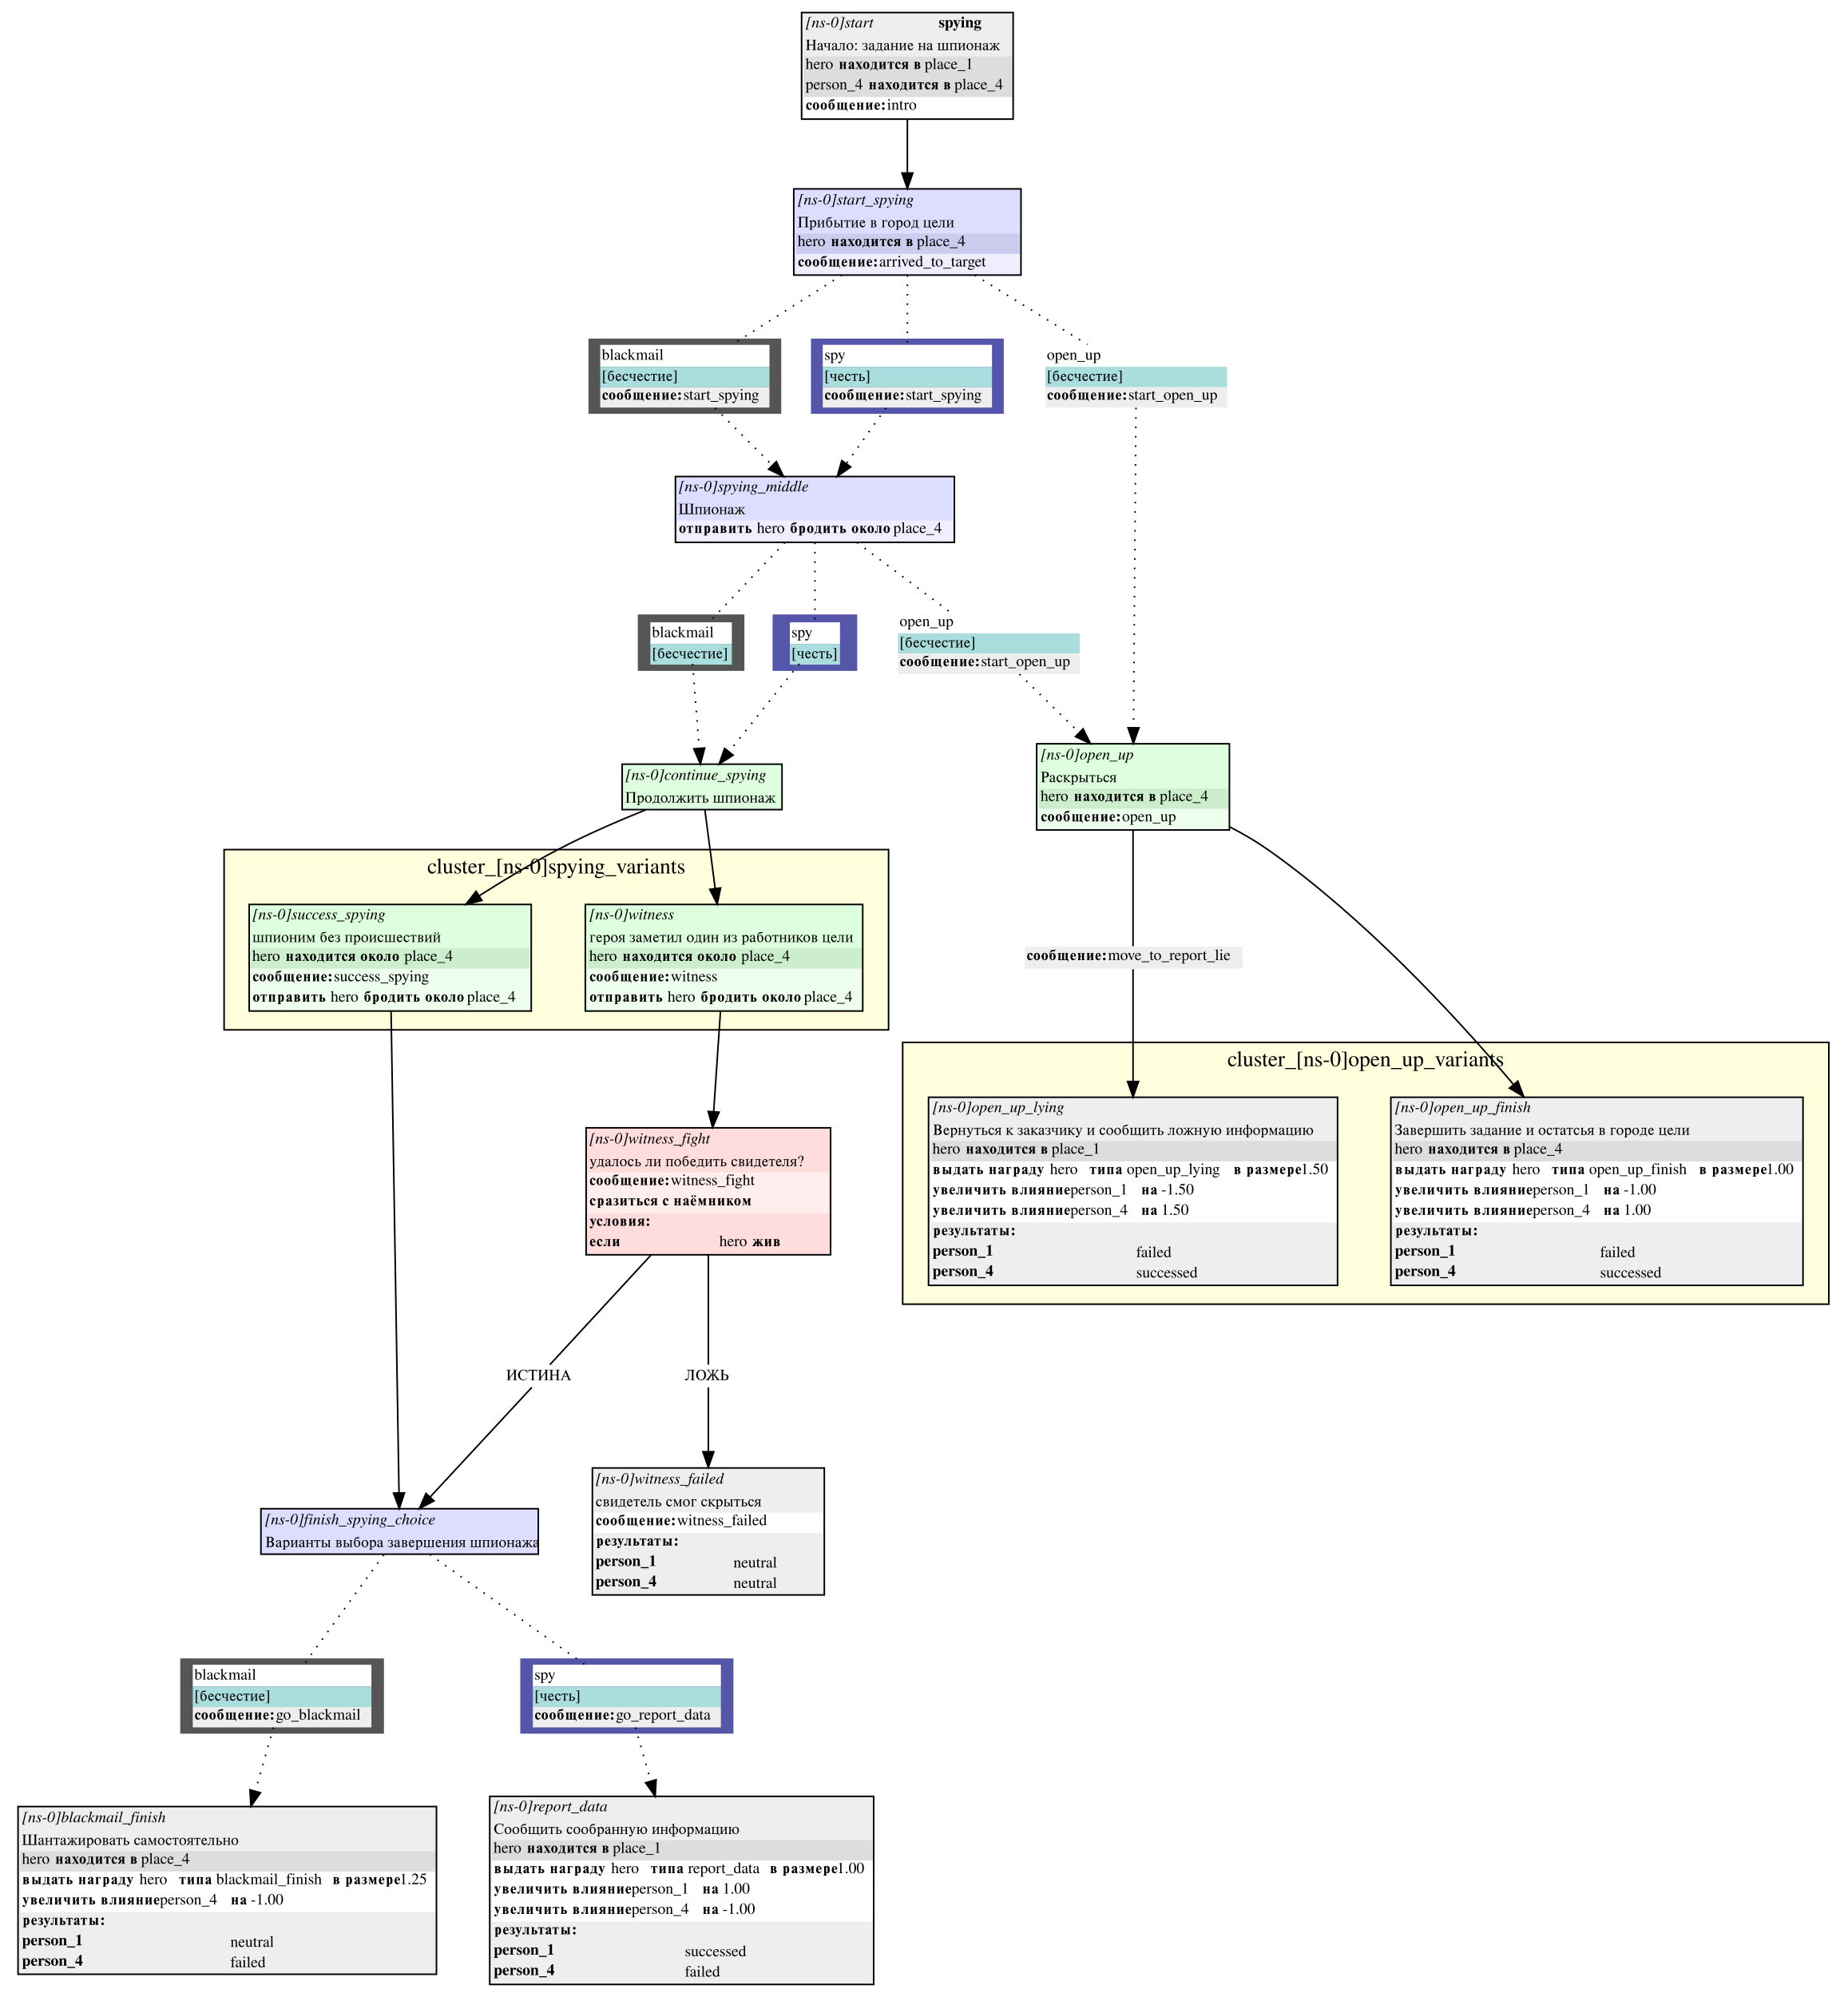
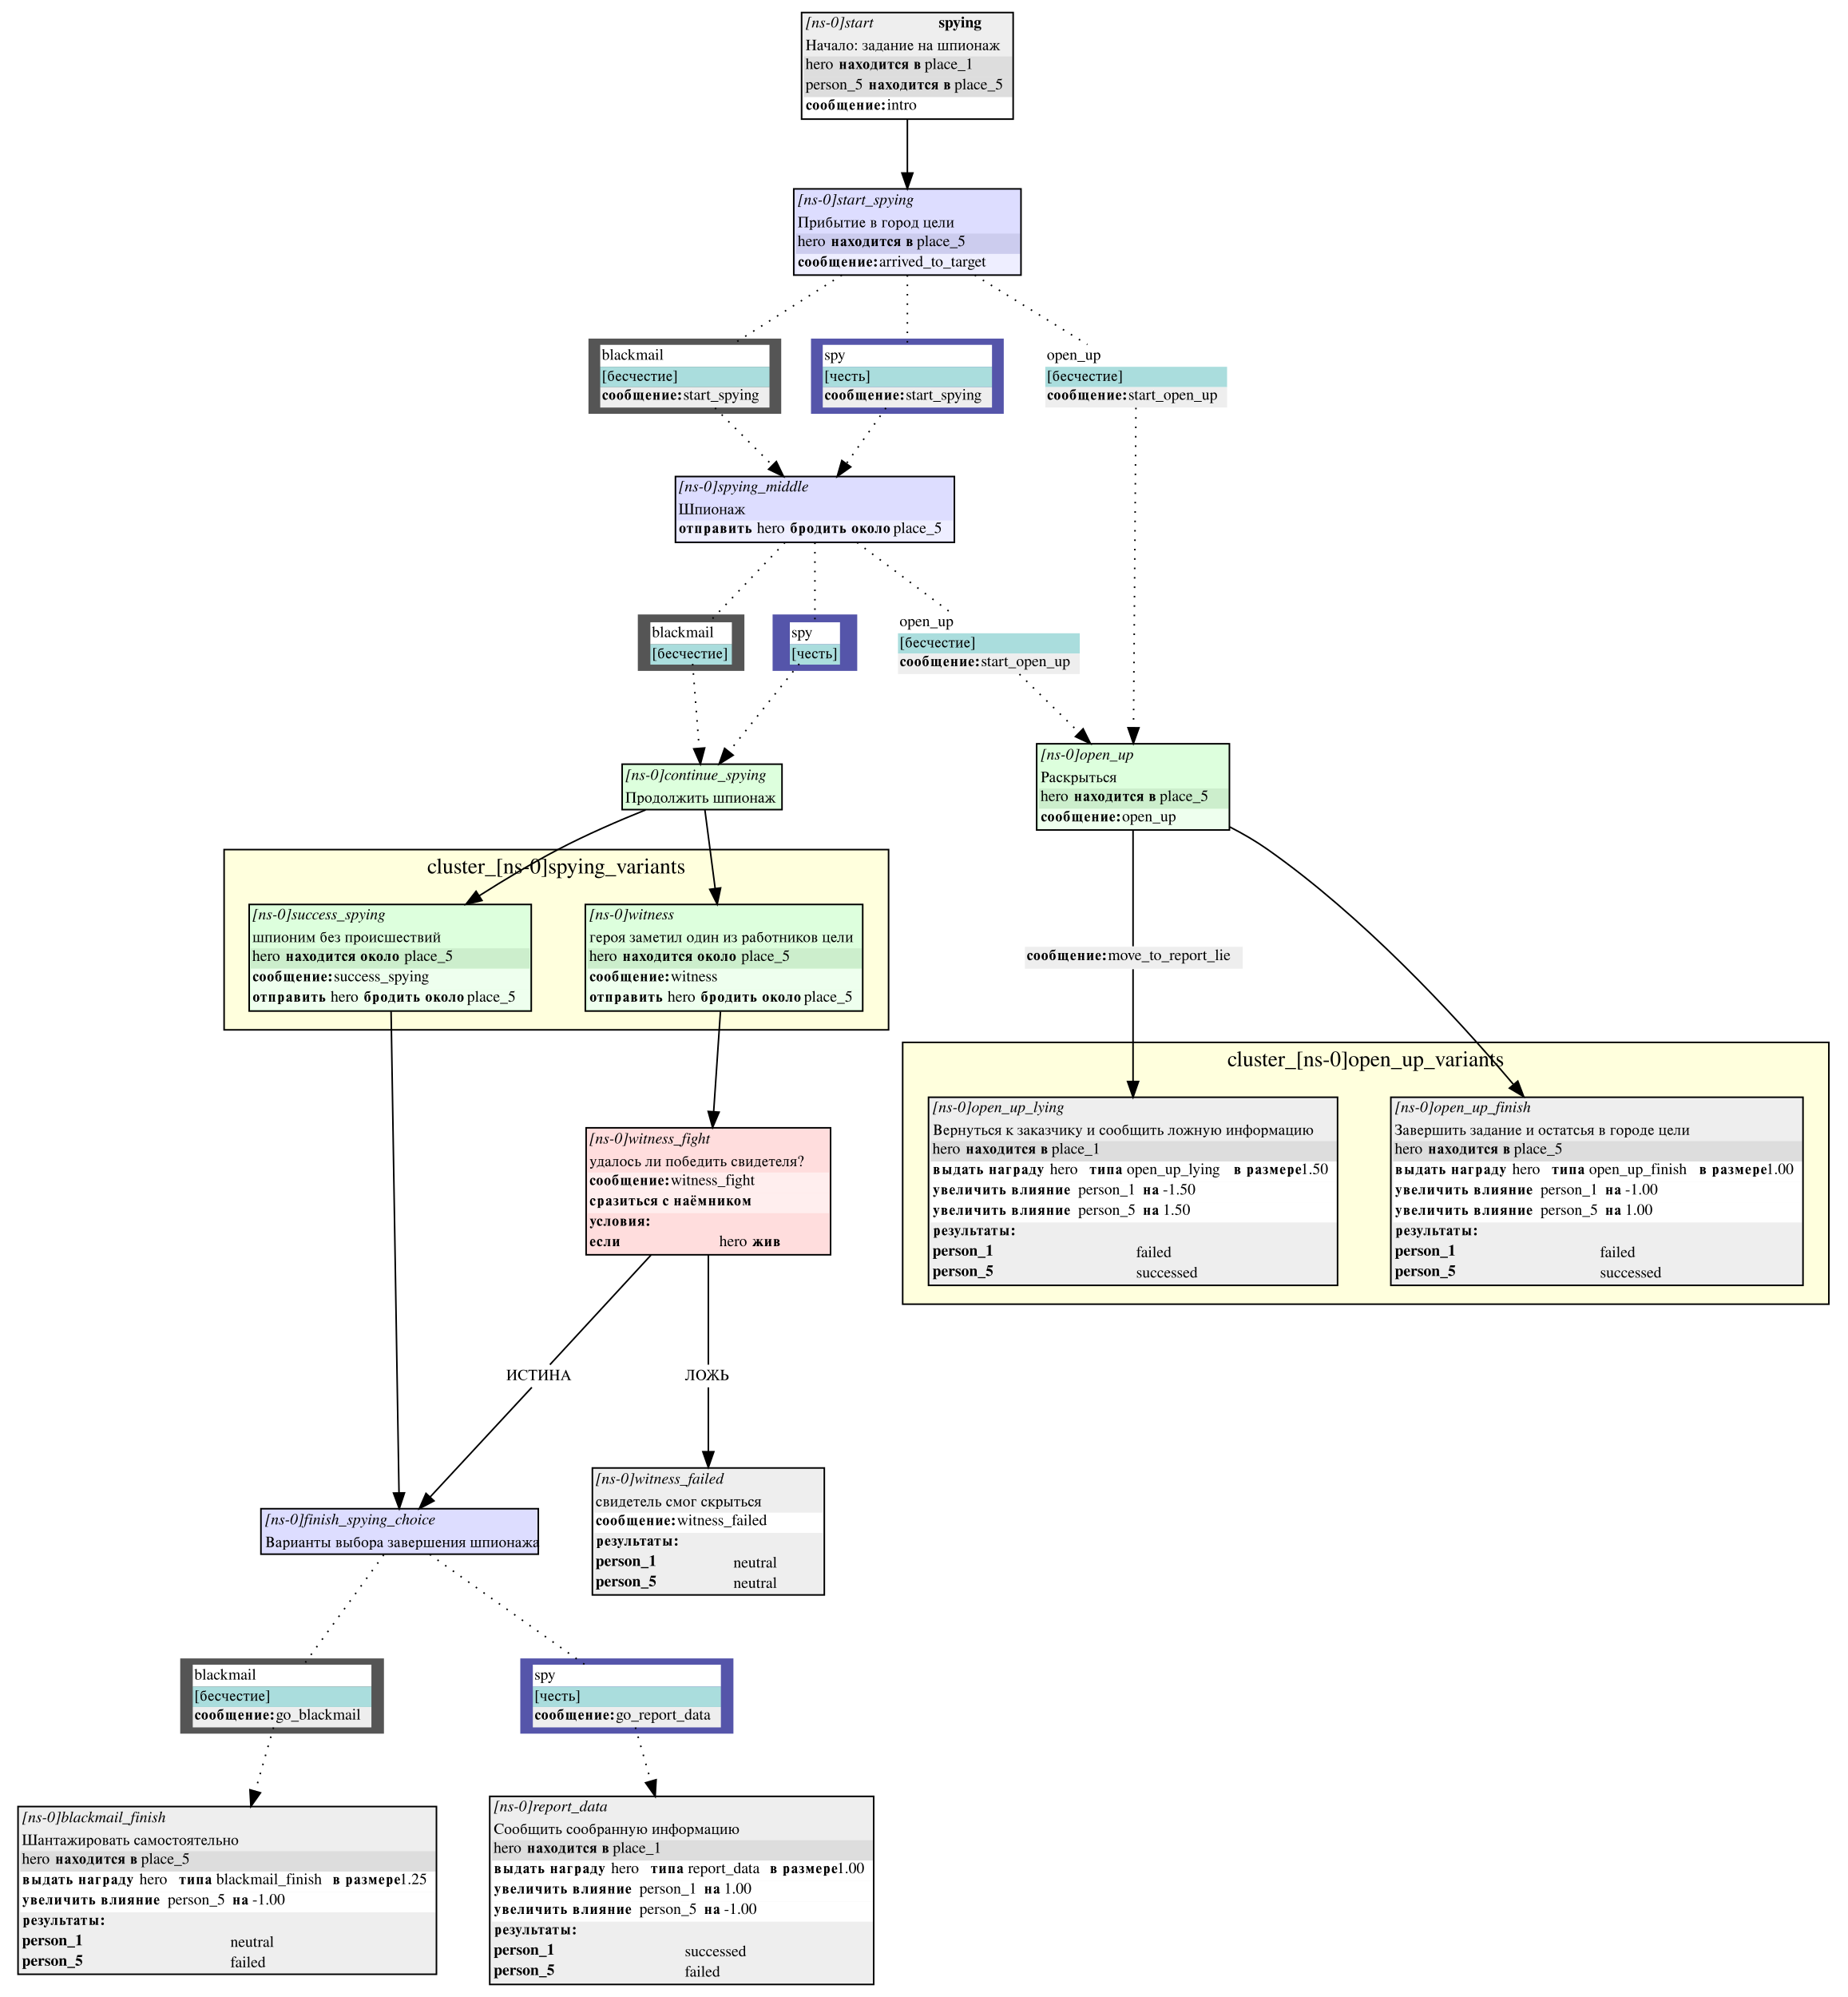
<svg xmlns="http://www.w3.org/2000/svg" width="1179pt" height="1274pt" viewBox="0.00 0.00 1179.00 1274.00">
  <g id="graph0" class="graph" transform="scale(1 1) rotate(0) translate(4 1270)">
    <polygon fill="white" stroke="white" points="-4,4 -4,-1270 1175,-1270 1175,4 -4,4" />
    <g id="clust1" class="cluster">
      <polygon fill="#ffffdd" stroke="black" points="572,-438 572,-605 1163,-605 1163,-438 572,-438" />
      <text text-anchor="middle" x="867.5" y="-589.8" font-family="Times,serif" font-size="14.00">cluster_[ns-0]open_up_variants</text>
    </g>
    <g id="clust2" class="cluster">
      <polygon fill="#ffffdd" stroke="black" points="139,-613 139,-728 563,-728 563,-613 139,-613" />
      <text text-anchor="middle" x="351" y="-712.8" font-family="Times,serif" font-size="14.00">cluster_[ns-0]spying_variants</text>
    </g>
    <g id="node1" class="node">
      <polygon fill="#eeeeee" stroke="none" points="374,-252.5 374,-333.5 522,-333.5 522,-252.5 374,-252.5" />
      <text text-anchor="start" x="376" y="-323.5" font-family="Times,serif" font-style="italic" font-size="10.00">[ns-0]witness_failed</text>
      <text text-anchor="start" x="376" y="-309" font-family="Times,serif" font-size="10.00">свидетель смог скрыться</text>
      <polygon fill="#ffffff" stroke="none" points="375,-292 375,-305 521,-305 521,-292 375,-292" />
      <text text-anchor="start" x="376" y="-297" font-family="Times,serif" font-weight="bold" font-size="10.00">сообщение:</text>
      <text text-anchor="start" x="428" y="-297" font-family="Times,serif" font-size="10.00"> witness_failed</text>
      <polygon fill="#eeeeee" stroke="none" points="375,-279 375,-292 521,-292 521,-279 375,-279" />
      <text text-anchor="start" x="376" y="-284" font-family="Times,serif" font-weight="bold" font-size="10.00">результаты:</text>
      <text text-anchor="start" x="376" y="-271" font-family="Times,serif" font-weight="bold" font-size="10.00">person_1</text>
      <text text-anchor="start" x="464" y="-270" font-family="Times,serif" font-size="10.00">neutral</text>
-       <text text-anchor="start" x="376" y="-258" font-family="Times,serif" font-weight="bold" font-size="10.00">person_4</text>
+       <text text-anchor="start" x="376" y="-258" font-family="Times,serif" font-weight="bold" font-size="10.00">person_5</text>
      <text text-anchor="start" x="464" y="-257" font-family="Times,serif" font-size="10.00">neutral</text>
      <polygon fill="none" stroke="black" points="374,-252.5 374,-333.5 522,-333.5 522,-252.5 374,-252.5" />
    </g>
    <g id="node2" class="node">
      <polygon fill="#eeeeee" stroke="none" points="507.5,-1194 507.5,-1262 642.5,-1262 642.5,-1194 507.5,-1194" />
      <text text-anchor="start" x="510" y="-1252.5" font-family="Times,serif" font-style="italic" font-size="10.00">[ns-0]start</text>
      <text text-anchor="start" x="595" y="-1252.5" font-family="Times,serif" font-weight="bold" font-size="10.00">spying</text>
      <text text-anchor="start" x="510" y="-1238" font-family="Times,serif" font-size="10.00">Начало: задание на шпионаж</text>
      <polygon fill="#dddddd" stroke="none" points="509,-1221 509,-1234 642,-1234 642,-1221 509,-1221" />
      <text text-anchor="start" x="510" y="-1226" font-family="Times,serif" font-size="10.00">hero </text>
      <text text-anchor="start" x="531" y="-1226" font-family="Times,serif" font-weight="bold" font-size="10.00">находится в</text>
      <text text-anchor="start" x="586" y="-1226" font-family="Times,serif" font-size="10.00"> place_1</text>
      <polygon fill="#dddddd" stroke="none" points="509,-1208 509,-1221 642,-1221 642,-1208 509,-1208" />
-       <text text-anchor="start" x="510" y="-1213" font-family="Times,serif" font-size="10.00">person_4 </text>
+       <text text-anchor="start" x="510" y="-1213" font-family="Times,serif" font-size="10.00">person_5 </text>
      <text text-anchor="start" x="550" y="-1213" font-family="Times,serif" font-weight="bold" font-size="10.00">находится в</text>
-       <text text-anchor="start" x="605" y="-1213" font-family="Times,serif" font-size="10.00"> place_4</text>
+       <text text-anchor="start" x="605" y="-1213" font-family="Times,serif" font-size="10.00"> place_5</text>
      <polygon fill="#ffffff" stroke="none" points="509,-1195 509,-1208 642,-1208 642,-1195 509,-1195" />
      <text text-anchor="start" x="510" y="-1200" font-family="Times,serif" font-weight="bold" font-size="10.00">сообщение:</text>
      <text text-anchor="start" x="562" y="-1200" font-family="Times,serif" font-size="10.00"> intro</text>
      <polygon fill="none" stroke="black" points="507.5,-1194 507.5,-1262 642.5,-1262 642.5,-1194 507.5,-1194" />
    </g>
    <g id="node4" class="node">
      <polygon fill="#ddddff" stroke="none" points="502.5,-1094.5 502.5,-1149.5 647.5,-1149.5 647.5,-1094.5 502.5,-1094.5" />
      <text text-anchor="start" x="505" y="-1139.5" font-family="Times,serif" font-style="italic" font-size="10.00">[ns-0]start_spying</text>
      <text text-anchor="start" x="505" y="-1125" font-family="Times,serif" font-size="10.00">Прибытие в город цели</text>
      <polygon fill="#ccccee" stroke="none" points="504,-1108 504,-1121 647,-1121 647,-1108 504,-1108" />
      <text text-anchor="start" x="505" y="-1113" font-family="Times,serif" font-size="10.00">hero </text>
      <text text-anchor="start" x="526" y="-1113" font-family="Times,serif" font-weight="bold" font-size="10.00">находится в</text>
-       <text text-anchor="start" x="581" y="-1113" font-family="Times,serif" font-size="10.00"> place_4</text>
+       <text text-anchor="start" x="581" y="-1113" font-family="Times,serif" font-size="10.00"> place_5</text>
      <polygon fill="#eeeeff" stroke="none" points="504,-1095 504,-1108 647,-1108 647,-1095 504,-1095" />
      <text text-anchor="start" x="505" y="-1100" font-family="Times,serif" font-weight="bold" font-size="10.00">сообщение:</text>
      <text text-anchor="start" x="557" y="-1100" font-family="Times,serif" font-size="10.00"> arrived_to_target</text>
      <polygon fill="none" stroke="black" points="502.5,-1094.5 502.5,-1149.5 647.5,-1149.5 647.5,-1094.5 502.5,-1094.5" />
    </g>
    <g id="edge5" class="edge">
      <path fill="none" stroke="black" d="M575,-1193.81C575,-1183 575,-1170.93 575,-1159.87" />
      <polygon fill="black" stroke="black" points="578.5,-1159.64 575,-1149.64 571.5,-1159.64 578.5,-1159.64" />
    </g>
    <g id="node3" class="node">
      <polygon fill="#ffdddd" stroke="none" points="370,-469.5 370,-550.5 526,-550.5 526,-469.5 370,-469.5" />
      <text text-anchor="start" x="372" y="-540.5" font-family="Times,serif" font-style="italic" font-size="10.00">[ns-0]witness_fight</text>
      <text text-anchor="start" x="372" y="-526" font-family="Times,serif" font-size="10.00">удалось ли победить свидетеля?</text>
      <polygon fill="#ffeeee" stroke="none" points="371,-509 371,-522 525,-522 525,-509 371,-509" />
      <text text-anchor="start" x="372" y="-514" font-family="Times,serif" font-weight="bold" font-size="10.00">сообщение:</text>
      <text text-anchor="start" x="424" y="-514" font-family="Times,serif" font-size="10.00"> witness_fight</text>
      <polygon fill="#ffeeee" stroke="none" points="371,-496 371,-509 525,-509 525,-496 371,-496" />
      <text text-anchor="start" x="372" y="-501" font-family="Times,serif" font-weight="bold" font-size="10.00">сразиться с наёмником</text>
      <polygon fill="#ffdddd" stroke="none" points="371,-483 371,-496 525,-496 525,-483 371,-483" />
      <text text-anchor="start" x="372" y="-488" font-family="Times,serif" font-weight="bold" font-size="10.00">условия:</text>
      <text text-anchor="start" x="372" y="-475" font-family="Times,serif" font-weight="bold" font-size="10.00">если </text>
      <polygon fill="#ffdddd" stroke="none" points="454,-470 454,-483 525,-483 525,-470 454,-470" />
      <text text-anchor="start" x="455" y="-475" font-family="Times,serif" font-size="10.00">hero </text>
      <text text-anchor="start" x="476" y="-475" font-family="Times,serif" font-weight="bold" font-size="10.00">жив</text>
      <polygon fill="none" stroke="black" points="370,-469.5 370,-550.5 526,-550.5 526,-469.5 370,-469.5" />
    </g>
    <g id="node17" class="node">
      <polygon fill="#ffffff" stroke="none" points="318,-385 318,-399 364,-399 364,-385 318,-385" />
      <text text-anchor="start" x="319" y="-389.5" font-family="Times,serif" font-size="10.00">ИСТИНА</text>
    </g>
    <g id="edge9" class="edge">
      <path fill="none" stroke="black" d="M411.476,-469.404C387.744,-443.676 359.04,-412.557 346.888,-399.384" />
    </g>
    <g id="node21" class="node">
      <polygon fill="#ffffff" stroke="none" points="432,-385 432,-399 465,-399 465,-385 432,-385" />
      <text text-anchor="start" x="433" y="-389.5" font-family="Times,serif" font-size="10.00">ЛОЖЬ</text>
    </g>
    <g id="edge17" class="edge">
      <path fill="none" stroke="black" d="M448,-469.404C448,-443.676 448,-412.557 448,-399.384" />
    </g>
    <g id="node16" class="node">
      <polygon fill="#555555" stroke="none" points="494.5,-1054 371.5,-1054 371.5,-1006 494.5,-1006 494.5,-1054" />
      <polygon fill="#ffffff" stroke="none" points="379,-1036 379,-1050 487,-1050 487,-1036 379,-1036" />
      <text text-anchor="start" x="380" y="-1040.5" font-family="Times,serif" font-size="10.00">blackmail</text>
      <polygon fill="#aadddd" stroke="none" points="379,-1023 379,-1036 487,-1036 487,-1023 379,-1023" />
      <text text-anchor="start" x="380" y="-1027" font-family="Times,serif" font-size="10.00">[бесчестие]</text>
      <polygon fill="#eeeeee" stroke="none" points="379,-1010 379,-1023 487,-1023 487,-1010 379,-1010" />
      <text text-anchor="start" x="380" y="-1015" font-family="Times,serif" font-weight="bold" font-size="10.00">сообщение:</text>
      <text text-anchor="start" x="432" y="-1015" font-family="Times,serif" font-size="10.00"> start_spying</text>
    </g>
    <g id="edge7" class="edge">
      <path fill="none" stroke="black" stroke-dasharray="1,5" d="M533.163,-1094.48C510.748,-1080.28 483.638,-1063.09 463.278,-1050.19" />
    </g>
    <g id="node23" class="node">
      <polygon fill="#ffffff" stroke="none" points="663,-1036 663,-1050 779,-1050 779,-1036 663,-1036" />
      <text text-anchor="start" x="664" y="-1040.5" font-family="Times,serif" font-size="10.00">open_up</text>
      <polygon fill="#aadddd" stroke="none" points="663,-1023 663,-1036 779,-1036 779,-1023 663,-1023" />
      <text text-anchor="start" x="664" y="-1027" font-family="Times,serif" font-size="10.00">[бесчестие]</text>
      <polygon fill="#eeeeee" stroke="none" points="663,-1010 663,-1023 779,-1023 779,-1010 663,-1010" />
      <text text-anchor="start" x="664" y="-1015" font-family="Times,serif" font-weight="bold" font-size="10.00">сообщение:</text>
      <text text-anchor="start" x="716" y="-1015" font-family="Times,serif" font-size="10.00"> start_open_up</text>
    </g>
    <g id="edge22" class="edge">
      <path fill="none" stroke="black" stroke-dasharray="1,5" d="M618.015,-1094.48C641.062,-1080.28 668.936,-1063.09 689.87,-1050.19" />
    </g>
    <g id="node24" class="node">
      <polygon fill="#5555aa" stroke="none" points="636.5,-1054 513.5,-1054 513.5,-1006 636.5,-1006 636.5,-1054" />
      <polygon fill="#ffffff" stroke="none" points="521,-1036 521,-1050 629,-1050 629,-1036 521,-1036" />
      <text text-anchor="start" x="522" y="-1040.5" font-family="Times,serif" font-size="10.00">spy</text>
      <polygon fill="#aadddd" stroke="none" points="521,-1023 521,-1036 629,-1036 629,-1023 521,-1023" />
      <text text-anchor="start" x="522" y="-1027" font-family="Times,serif" font-size="10.00">[честь]</text>
      <polygon fill="#eeeeee" stroke="none" points="521,-1010 521,-1023 629,-1023 629,-1010 521,-1010" />
      <text text-anchor="start" x="522" y="-1015" font-family="Times,serif" font-weight="bold" font-size="10.00">сообщение:</text>
      <text text-anchor="start" x="574" y="-1015" font-family="Times,serif" font-size="10.00"> start_spying</text>
    </g>
    <g id="edge24" class="edge">
      <path fill="none" stroke="black" stroke-dasharray="1,5" d="M575,-1094.48C575,-1080.28 575,-1063.09 575,-1050.19" />
    </g>
    <g id="node5" class="node">
      <polygon fill="#eeeeee" stroke="none" points="588.5,-450 588.5,-570 849.5,-570 849.5,-450 588.5,-450" />
      <text text-anchor="start" x="591" y="-560.5" font-family="Times,serif" font-style="italic" font-size="10.00">[ns-0]open_up_lying</text>
      <text text-anchor="start" x="591" y="-546" font-family="Times,serif" font-size="10.00">Вернуться к заказчику и сообщить ложную информацию</text>
      <polygon fill="#dddddd" stroke="none" points="590,-529 590,-542 849,-542 849,-529 590,-529" />
      <text text-anchor="start" x="591" y="-534" font-family="Times,serif" font-size="10.00">hero </text>
      <text text-anchor="start" x="612" y="-534" font-family="Times,serif" font-weight="bold" font-size="10.00">находится в</text>
      <text text-anchor="start" x="667" y="-534" font-family="Times,serif" font-size="10.00"> place_1</text>
      <polygon fill="#ffffff" stroke="none" points="590,-516 590,-529 849,-529 849,-516 590,-516" />
      <text text-anchor="start" x="591" y="-521" font-family="Times,serif" font-weight="bold" font-size="10.00">выдать награду </text>
      <text text-anchor="start" x="666" y="-521" font-family="Times,serif" font-size="10.00">  hero </text>
      <text text-anchor="start" x="691" y="-521" font-family="Times,serif" font-weight="bold" font-size="10.00">типа </text>
      <text text-anchor="start" x="715" y="-521" font-family="Times,serif" font-size="10.00"> open_up_lying </text>
      <text text-anchor="start" x="783" y="-521" font-family="Times,serif" font-weight="bold" font-size="10.00">в размере</text>
      <text text-anchor="start" x="826" y="-521" font-family="Times,serif" font-size="10.00"> 1.50</text>
      <polygon fill="#ffffff" stroke="none" points="590,-503 590,-516 849,-516 849,-503 590,-503" />
      <text text-anchor="start" x="591" y="-508" font-family="Times,serif" font-weight="bold" font-size="10.00">увеличить влияние </text>
-       <text text-anchor="start" x="679" y="-508" font-family="Times,serif" font-size="10.00">  person_1 </text>
-       <text text-anchor="start" x="724" y="-508" font-family="Times,serif" font-weight="bold" font-size="10.00">на </text>
-       <text text-anchor="start" x="737" y="-508" font-family="Times,serif" font-size="10.00"> -1.50</text>
+       <text text-anchor="start" x="679" y="-508" font-family="Times,serif" font-size="10.00">  </text>
+       <text text-anchor="start" x="684" y="-508" font-family="Times,serif" font-size="10.00" fill="#000000">person_1</text>
+       <text text-anchor="start" x="722" y="-508" font-family="Times,serif" font-size="10.00"> </text>
+       <text text-anchor="start" x="725" y="-508" font-family="Times,serif" font-weight="bold" font-size="10.00">на </text>
+       <text text-anchor="start" x="738" y="-508" font-family="Times,serif" font-size="10.00"> -1.50</text>
      <polygon fill="#ffffff" stroke="none" points="590,-490 590,-503 849,-503 849,-490 590,-490" />
      <text text-anchor="start" x="591" y="-495" font-family="Times,serif" font-weight="bold" font-size="10.00">увеличить влияние </text>
-       <text text-anchor="start" x="679" y="-495" font-family="Times,serif" font-size="10.00">  person_4 </text>
-       <text text-anchor="start" x="724" y="-495" font-family="Times,serif" font-weight="bold" font-size="10.00">на </text>
-       <text text-anchor="start" x="737" y="-495" font-family="Times,serif" font-size="10.00"> 1.50</text>
+       <text text-anchor="start" x="679" y="-495" font-family="Times,serif" font-size="10.00">  </text>
+       <text text-anchor="start" x="684" y="-495" font-family="Times,serif" font-size="10.00" fill="#000000">person_5</text>
+       <text text-anchor="start" x="722" y="-495" font-family="Times,serif" font-size="10.00"> </text>
+       <text text-anchor="start" x="725" y="-495" font-family="Times,serif" font-weight="bold" font-size="10.00">на </text>
+       <text text-anchor="start" x="738" y="-495" font-family="Times,serif" font-size="10.00"> 1.50</text>
      <polygon fill="#eeeeee" stroke="none" points="590,-477 590,-490 849,-490 849,-477 590,-477" />
      <text text-anchor="start" x="591" y="-482" font-family="Times,serif" font-weight="bold" font-size="10.00">результаты:</text>
      <text text-anchor="start" x="591" y="-469" font-family="Times,serif" font-weight="bold" font-size="10.00">person_1</text>
      <text text-anchor="start" x="721" y="-468" font-family="Times,serif" font-size="10.00">failed</text>
-       <text text-anchor="start" x="591" y="-456" font-family="Times,serif" font-weight="bold" font-size="10.00">person_4</text>
+       <text text-anchor="start" x="591" y="-456" font-family="Times,serif" font-weight="bold" font-size="10.00">person_5</text>
      <text text-anchor="start" x="721" y="-455" font-family="Times,serif" font-size="10.00">successed</text>
      <polygon fill="none" stroke="black" points="588.5,-450 588.5,-570 849.5,-570 849.5,-450 588.5,-450" />
    </g>
    <g id="node6" class="node">
      <polygon fill="#ddffdd" stroke="none" points="155,-625 155,-693 335,-693 335,-625 155,-625" />
      <text text-anchor="start" x="157" y="-683.5" font-family="Times,serif" font-style="italic" font-size="10.00">[ns-0]success_spying</text>
      <text text-anchor="start" x="157" y="-669" font-family="Times,serif" font-size="10.00">шпионим без происшествий</text>
      <polygon fill="#cceecc" stroke="none" points="156,-652 156,-665 334,-665 334,-652 156,-652" />
      <text text-anchor="start" x="157" y="-657" font-family="Times,serif" font-size="10.00">hero </text>
      <text text-anchor="start" x="178" y="-657" font-family="Times,serif" font-weight="bold" font-size="10.00">находится около</text>
-       <text text-anchor="start" x="254" y="-657" font-family="Times,serif" font-size="10.00"> place_4</text>
+       <text text-anchor="start" x="254" y="-657" font-family="Times,serif" font-size="10.00"> place_5</text>
      <polygon fill="#eeffee" stroke="none" points="156,-639 156,-652 334,-652 334,-639 156,-639" />
      <text text-anchor="start" x="157" y="-644" font-family="Times,serif" font-weight="bold" font-size="10.00">сообщение:</text>
      <text text-anchor="start" x="209" y="-644" font-family="Times,serif" font-size="10.00"> success_spying</text>
      <polygon fill="#eeffee" stroke="none" points="156,-626 156,-639 334,-639 334,-626 156,-626" />
      <text text-anchor="start" x="157" y="-631" font-family="Times,serif" font-weight="bold" font-size="10.00">отправить </text>
      <text text-anchor="start" x="207" y="-631" font-family="Times,serif" font-size="10.00"> hero</text>
      <text text-anchor="start" x="228" y="-631" font-family="Times,serif" font-weight="bold" font-size="10.00">бродить около</text>
-       <text text-anchor="start" x="294" y="-631" font-family="Times,serif" font-size="10.00"> place_4</text>
+       <text text-anchor="start" x="294" y="-631" font-family="Times,serif" font-size="10.00"> place_5</text>
      <polygon fill="none" stroke="black" points="155,-625 155,-693 335,-693 335,-625 155,-625" />
    </g>
    <g id="node13" class="node">
      <polygon fill="#ddddff" stroke="none" points="162.5,-278.5 162.5,-307.5 339.5,-307.5 339.5,-278.5 162.5,-278.5" />
      <text text-anchor="start" x="165" y="-297.5" font-family="Times,serif" font-style="italic" font-size="10.00">[ns-0]finish_spying_choice</text>
      <text text-anchor="start" x="165" y="-283" font-family="Times,serif" font-size="10.00">Варианты выбора завершения шпионажа</text>
      <polygon fill="none" stroke="black" points="162.5,-278.5 162.5,-307.5 339.5,-307.5 339.5,-278.5 162.5,-278.5" />
    </g>
    <g id="edge4" class="edge">
      <path fill="none" stroke="black" d="M245.548,-624.732C246.746,-552.051 249.573,-380.566 250.61,-317.665" />
      <polygon fill="black" stroke="black" points="254.111,-317.61 250.777,-307.554 247.112,-317.495 254.111,-317.61" />
    </g>
    <g id="node7" class="node">
      <polygon fill="#eeeeee" stroke="none" points="7.5,-10.5 7.5,-117.5 274.5,-117.5 274.5,-10.5 7.5,-10.5" />
      <text text-anchor="start" x="10" y="-107.5" font-family="Times,serif" font-style="italic" font-size="10.00">[ns-0]blackmail_finish</text>
      <text text-anchor="start" x="10" y="-93" font-family="Times,serif" font-size="10.00">Шантажировать самостоятельно</text>
      <polygon fill="#dddddd" stroke="none" points="9,-76 9,-89 274,-89 274,-76 9,-76" />
      <text text-anchor="start" x="10" y="-81" font-family="Times,serif" font-size="10.00">hero </text>
      <text text-anchor="start" x="31" y="-81" font-family="Times,serif" font-weight="bold" font-size="10.00">находится в</text>
-       <text text-anchor="start" x="86" y="-81" font-family="Times,serif" font-size="10.00"> place_4</text>
+       <text text-anchor="start" x="86" y="-81" font-family="Times,serif" font-size="10.00"> place_5</text>
      <polygon fill="#ffffff" stroke="none" points="9,-63 9,-76 274,-76 274,-63 9,-63" />
      <text text-anchor="start" x="10" y="-68" font-family="Times,serif" font-weight="bold" font-size="10.00">выдать награду </text>
      <text text-anchor="start" x="85" y="-68" font-family="Times,serif" font-size="10.00">  hero </text>
      <text text-anchor="start" x="110" y="-68" font-family="Times,serif" font-weight="bold" font-size="10.00">типа </text>
      <text text-anchor="start" x="134" y="-68" font-family="Times,serif" font-size="10.00"> blackmail_finish </text>
      <text text-anchor="start" x="208" y="-68" font-family="Times,serif" font-weight="bold" font-size="10.00">в размере</text>
      <text text-anchor="start" x="251" y="-68" font-family="Times,serif" font-size="10.00"> 1.25</text>
      <polygon fill="#ffffff" stroke="none" points="9,-50 9,-63 274,-63 274,-50 9,-50" />
      <text text-anchor="start" x="10" y="-55" font-family="Times,serif" font-weight="bold" font-size="10.00">увеличить влияние </text>
-       <text text-anchor="start" x="98" y="-55" font-family="Times,serif" font-size="10.00">  person_4 </text>
-       <text text-anchor="start" x="143" y="-55" font-family="Times,serif" font-weight="bold" font-size="10.00">на </text>
-       <text text-anchor="start" x="156" y="-55" font-family="Times,serif" font-size="10.00"> -1.00</text>
+       <text text-anchor="start" x="98" y="-55" font-family="Times,serif" font-size="10.00">  </text>
+       <text text-anchor="start" x="103" y="-55" font-family="Times,serif" font-size="10.00" fill="#000000">person_5</text>
+       <text text-anchor="start" x="141" y="-55" font-family="Times,serif" font-size="10.00"> </text>
+       <text text-anchor="start" x="144" y="-55" font-family="Times,serif" font-weight="bold" font-size="10.00">на </text>
+       <text text-anchor="start" x="157" y="-55" font-family="Times,serif" font-size="10.00"> -1.00</text>
      <polygon fill="#eeeeee" stroke="none" points="9,-37 9,-50 274,-50 274,-37 9,-37" />
      <text text-anchor="start" x="10" y="-42" font-family="Times,serif" font-weight="bold" font-size="10.00">результаты:</text>
      <text text-anchor="start" x="10" y="-29" font-family="Times,serif" font-weight="bold" font-size="10.00">person_1</text>
      <text text-anchor="start" x="143" y="-28" font-family="Times,serif" font-size="10.00">neutral</text>
-       <text text-anchor="start" x="10" y="-16" font-family="Times,serif" font-weight="bold" font-size="10.00">person_4</text>
+       <text text-anchor="start" x="10" y="-16" font-family="Times,serif" font-weight="bold" font-size="10.00">person_5</text>
      <text text-anchor="start" x="143" y="-15" font-family="Times,serif" font-size="10.00">failed</text>
      <polygon fill="none" stroke="black" points="7.5,-10.5 7.5,-117.5 274.5,-117.5 274.5,-10.5 7.5,-10.5" />
    </g>
    <g id="node8" class="node">
      <polygon fill="#eeeeee" stroke="none" points="883.5,-450 883.5,-570 1146.5,-570 1146.5,-450 883.5,-450" />
      <text text-anchor="start" x="886" y="-560.5" font-family="Times,serif" font-style="italic" font-size="10.00">[ns-0]open_up_finish</text>
      <text text-anchor="start" x="886" y="-546" font-family="Times,serif" font-size="10.00">Завершить задание и остатсья в городе цели</text>
      <polygon fill="#dddddd" stroke="none" points="885,-529 885,-542 1146,-542 1146,-529 885,-529" />
      <text text-anchor="start" x="886" y="-534" font-family="Times,serif" font-size="10.00">hero </text>
      <text text-anchor="start" x="907" y="-534" font-family="Times,serif" font-weight="bold" font-size="10.00">находится в</text>
-       <text text-anchor="start" x="962" y="-534" font-family="Times,serif" font-size="10.00"> place_4</text>
+       <text text-anchor="start" x="962" y="-534" font-family="Times,serif" font-size="10.00"> place_5</text>
      <polygon fill="#ffffff" stroke="none" points="885,-516 885,-529 1146,-529 1146,-516 885,-516" />
      <text text-anchor="start" x="886" y="-521" font-family="Times,serif" font-weight="bold" font-size="10.00">выдать награду </text>
      <text text-anchor="start" x="961" y="-521" font-family="Times,serif" font-size="10.00">  hero </text>
      <text text-anchor="start" x="986" y="-521" font-family="Times,serif" font-weight="bold" font-size="10.00">типа </text>
      <text text-anchor="start" x="1010" y="-521" font-family="Times,serif" font-size="10.00"> open_up_finish </text>
      <text text-anchor="start" x="1080" y="-521" font-family="Times,serif" font-weight="bold" font-size="10.00">в размере</text>
      <text text-anchor="start" x="1123" y="-521" font-family="Times,serif" font-size="10.00"> 1.00</text>
      <polygon fill="#ffffff" stroke="none" points="885,-503 885,-516 1146,-516 1146,-503 885,-503" />
      <text text-anchor="start" x="886" y="-508" font-family="Times,serif" font-weight="bold" font-size="10.00">увеличить влияние </text>
-       <text text-anchor="start" x="974" y="-508" font-family="Times,serif" font-size="10.00">  person_1 </text>
-       <text text-anchor="start" x="1019" y="-508" font-family="Times,serif" font-weight="bold" font-size="10.00">на </text>
-       <text text-anchor="start" x="1032" y="-508" font-family="Times,serif" font-size="10.00"> -1.00</text>
+       <text text-anchor="start" x="974" y="-508" font-family="Times,serif" font-size="10.00">  </text>
+       <text text-anchor="start" x="979" y="-508" font-family="Times,serif" font-size="10.00" fill="#000000">person_1</text>
+       <text text-anchor="start" x="1017" y="-508" font-family="Times,serif" font-size="10.00"> </text>
+       <text text-anchor="start" x="1020" y="-508" font-family="Times,serif" font-weight="bold" font-size="10.00">на </text>
+       <text text-anchor="start" x="1033" y="-508" font-family="Times,serif" font-size="10.00"> -1.00</text>
      <polygon fill="#ffffff" stroke="none" points="885,-490 885,-503 1146,-503 1146,-490 885,-490" />
      <text text-anchor="start" x="886" y="-495" font-family="Times,serif" font-weight="bold" font-size="10.00">увеличить влияние </text>
-       <text text-anchor="start" x="974" y="-495" font-family="Times,serif" font-size="10.00">  person_4 </text>
-       <text text-anchor="start" x="1019" y="-495" font-family="Times,serif" font-weight="bold" font-size="10.00">на </text>
-       <text text-anchor="start" x="1032" y="-495" font-family="Times,serif" font-size="10.00"> 1.00</text>
+       <text text-anchor="start" x="974" y="-495" font-family="Times,serif" font-size="10.00">  </text>
+       <text text-anchor="start" x="979" y="-495" font-family="Times,serif" font-size="10.00" fill="#000000">person_5</text>
+       <text text-anchor="start" x="1017" y="-495" font-family="Times,serif" font-size="10.00"> </text>
+       <text text-anchor="start" x="1020" y="-495" font-family="Times,serif" font-weight="bold" font-size="10.00">на </text>
+       <text text-anchor="start" x="1033" y="-495" font-family="Times,serif" font-size="10.00"> 1.00</text>
      <polygon fill="#eeeeee" stroke="none" points="885,-477 885,-490 1146,-490 1146,-477 885,-477" />
      <text text-anchor="start" x="886" y="-482" font-family="Times,serif" font-weight="bold" font-size="10.00">результаты:</text>
      <text text-anchor="start" x="886" y="-469" font-family="Times,serif" font-weight="bold" font-size="10.00">person_1</text>
      <text text-anchor="start" x="1017" y="-468" font-family="Times,serif" font-size="10.00">failed</text>
-       <text text-anchor="start" x="886" y="-456" font-family="Times,serif" font-weight="bold" font-size="10.00">person_4</text>
+       <text text-anchor="start" x="886" y="-456" font-family="Times,serif" font-weight="bold" font-size="10.00">person_5</text>
      <text text-anchor="start" x="1017" y="-455" font-family="Times,serif" font-size="10.00">successed</text>
      <polygon fill="none" stroke="black" points="883.5,-450 883.5,-570 1146.5,-570 1146.5,-450 883.5,-450" />
    </g>
    <g id="node9" class="node">
      <polygon fill="#eeeeee" stroke="none" points="308.5,-4 308.5,-124 553.5,-124 553.5,-4 308.5,-4" />
      <text text-anchor="start" x="311" y="-114.5" font-family="Times,serif" font-style="italic" font-size="10.00">[ns-0]report_data</text>
      <text text-anchor="start" x="311" y="-100" font-family="Times,serif" font-size="10.00">Сообщить сообранную информацию</text>
      <polygon fill="#dddddd" stroke="none" points="310,-83 310,-96 553,-96 553,-83 310,-83" />
      <text text-anchor="start" x="311" y="-88" font-family="Times,serif" font-size="10.00">hero </text>
      <text text-anchor="start" x="332" y="-88" font-family="Times,serif" font-weight="bold" font-size="10.00">находится в</text>
      <text text-anchor="start" x="387" y="-88" font-family="Times,serif" font-size="10.00"> place_1</text>
      <polygon fill="#ffffff" stroke="none" points="310,-70 310,-83 553,-83 553,-70 310,-70" />
      <text text-anchor="start" x="311" y="-75" font-family="Times,serif" font-weight="bold" font-size="10.00">выдать награду </text>
      <text text-anchor="start" x="386" y="-75" font-family="Times,serif" font-size="10.00">  hero </text>
      <text text-anchor="start" x="411" y="-75" font-family="Times,serif" font-weight="bold" font-size="10.00">типа </text>
      <text text-anchor="start" x="435" y="-75" font-family="Times,serif" font-size="10.00"> report_data </text>
      <text text-anchor="start" x="487" y="-75" font-family="Times,serif" font-weight="bold" font-size="10.00">в размере</text>
      <text text-anchor="start" x="530" y="-75" font-family="Times,serif" font-size="10.00"> 1.00</text>
      <polygon fill="#ffffff" stroke="none" points="310,-57 310,-70 553,-70 553,-57 310,-57" />
      <text text-anchor="start" x="311" y="-62" font-family="Times,serif" font-weight="bold" font-size="10.00">увеличить влияние </text>
-       <text text-anchor="start" x="399" y="-62" font-family="Times,serif" font-size="10.00">  person_1 </text>
-       <text text-anchor="start" x="444" y="-62" font-family="Times,serif" font-weight="bold" font-size="10.00">на </text>
-       <text text-anchor="start" x="457" y="-62" font-family="Times,serif" font-size="10.00"> 1.00</text>
+       <text text-anchor="start" x="399" y="-62" font-family="Times,serif" font-size="10.00">  </text>
+       <text text-anchor="start" x="404" y="-62" font-family="Times,serif" font-size="10.00" fill="#000000">person_1</text>
+       <text text-anchor="start" x="442" y="-62" font-family="Times,serif" font-size="10.00"> </text>
+       <text text-anchor="start" x="445" y="-62" font-family="Times,serif" font-weight="bold" font-size="10.00">на </text>
+       <text text-anchor="start" x="458" y="-62" font-family="Times,serif" font-size="10.00"> 1.00</text>
      <polygon fill="#ffffff" stroke="none" points="310,-44 310,-57 553,-57 553,-44 310,-44" />
      <text text-anchor="start" x="311" y="-49" font-family="Times,serif" font-weight="bold" font-size="10.00">увеличить влияние </text>
-       <text text-anchor="start" x="399" y="-49" font-family="Times,serif" font-size="10.00">  person_4 </text>
-       <text text-anchor="start" x="444" y="-49" font-family="Times,serif" font-weight="bold" font-size="10.00">на </text>
-       <text text-anchor="start" x="457" y="-49" font-family="Times,serif" font-size="10.00"> -1.00</text>
+       <text text-anchor="start" x="399" y="-49" font-family="Times,serif" font-size="10.00">  </text>
+       <text text-anchor="start" x="404" y="-49" font-family="Times,serif" font-size="10.00" fill="#000000">person_5</text>
+       <text text-anchor="start" x="442" y="-49" font-family="Times,serif" font-size="10.00"> </text>
+       <text text-anchor="start" x="445" y="-49" font-family="Times,serif" font-weight="bold" font-size="10.00">на </text>
+       <text text-anchor="start" x="458" y="-49" font-family="Times,serif" font-size="10.00"> -1.00</text>
      <polygon fill="#eeeeee" stroke="none" points="310,-31 310,-44 553,-44 553,-31 310,-31" />
      <text text-anchor="start" x="311" y="-36" font-family="Times,serif" font-weight="bold" font-size="10.00">результаты:</text>
      <text text-anchor="start" x="311" y="-23" font-family="Times,serif" font-weight="bold" font-size="10.00">person_1</text>
      <text text-anchor="start" x="433" y="-22" font-family="Times,serif" font-size="10.00">successed</text>
-       <text text-anchor="start" x="311" y="-10" font-family="Times,serif" font-weight="bold" font-size="10.00">person_4</text>
+       <text text-anchor="start" x="311" y="-10" font-family="Times,serif" font-weight="bold" font-size="10.00">person_5</text>
      <text text-anchor="start" x="433" y="-9" font-family="Times,serif" font-size="10.00">failed</text>
      <polygon fill="none" stroke="black" points="308.5,-4 308.5,-124 553.5,-124 553.5,-4 308.5,-4" />
    </g>
    <g id="node10" class="node">
      <polygon fill="#ddffdd" stroke="none" points="393,-753.5 393,-782.5 495,-782.5 495,-753.5 393,-753.5" />
      <text text-anchor="start" x="395" y="-772.5" font-family="Times,serif" font-style="italic" font-size="10.00">[ns-0]continue_spying</text>
      <text text-anchor="start" x="395" y="-758" font-family="Times,serif" font-size="10.00">Продолжить шпионаж</text>
      <polygon fill="none" stroke="black" points="393,-753.5 393,-782.5 495,-782.5 495,-753.5 393,-753.5" />
    </g>
    <g id="edge21" class="edge">
      <path fill="none" stroke="black" d="M407.979,-753.339C390.731,-746.394 369.97,-737.436 352,-728 335.311,-719.236 317.814,-708.726 301.916,-698.619" />
      <polygon fill="black" stroke="black" points="303.569,-695.521 293.264,-693.059 299.785,-701.409 303.569,-695.521" />
    </g>
    <g id="node11" class="node">
      <polygon fill="#ddffdd" stroke="none" points="369.5,-625 369.5,-693 546.5,-693 546.5,-625 369.5,-625" />
      <text text-anchor="start" x="372" y="-683.5" font-family="Times,serif" font-style="italic" font-size="10.00">[ns-0]witness</text>
      <text text-anchor="start" x="372" y="-669" font-family="Times,serif" font-size="10.00">героя заметил один из работников цели</text>
      <polygon fill="#cceecc" stroke="none" points="371,-652 371,-665 546,-665 546,-652 371,-652" />
      <text text-anchor="start" x="372" y="-657" font-family="Times,serif" font-size="10.00">hero </text>
      <text text-anchor="start" x="393" y="-657" font-family="Times,serif" font-weight="bold" font-size="10.00">находится около</text>
-       <text text-anchor="start" x="469" y="-657" font-family="Times,serif" font-size="10.00"> place_4</text>
+       <text text-anchor="start" x="469" y="-657" font-family="Times,serif" font-size="10.00"> place_5</text>
      <polygon fill="#eeffee" stroke="none" points="371,-639 371,-652 546,-652 546,-639 371,-639" />
      <text text-anchor="start" x="372" y="-644" font-family="Times,serif" font-weight="bold" font-size="10.00">сообщение:</text>
      <text text-anchor="start" x="424" y="-644" font-family="Times,serif" font-size="10.00"> witness</text>
      <polygon fill="#eeffee" stroke="none" points="371,-626 371,-639 546,-639 546,-626 371,-626" />
      <text text-anchor="start" x="372" y="-631" font-family="Times,serif" font-weight="bold" font-size="10.00">отправить </text>
      <text text-anchor="start" x="422" y="-631" font-family="Times,serif" font-size="10.00"> hero</text>
      <text text-anchor="start" x="443" y="-631" font-family="Times,serif" font-weight="bold" font-size="10.00">бродить около</text>
-       <text text-anchor="start" x="509" y="-631" font-family="Times,serif" font-size="10.00"> place_4</text>
+       <text text-anchor="start" x="509" y="-631" font-family="Times,serif" font-size="10.00"> place_5</text>
      <polygon fill="none" stroke="black" points="369.5,-625 369.5,-693 546.5,-693 546.5,-625 369.5,-625" />
    </g>
    <g id="edge6" class="edge">
      <path fill="none" stroke="black" d="M445.773,-753.448C447.429,-740.791 449.992,-721.203 452.345,-703.224" />
      <polygon fill="black" stroke="black" points="455.833,-703.543 453.66,-693.173 448.892,-702.634 455.833,-703.543" />
    </g>
    <g id="edge1" class="edge">
      <path fill="none" stroke="black" d="M455.731,-624.643C454.448,-605.789 452.82,-581.851 451.389,-560.812" />
      <polygon fill="black" stroke="black" points="454.875,-560.491 450.704,-550.752 447.891,-560.966 454.875,-560.491" />
    </g>
    <g id="node12" class="node">
      <polygon fill="#ddddff" stroke="none" points="427,-924 427,-966 605,-966 605,-924 427,-924" />
      <text text-anchor="start" x="429" y="-956.5" font-family="Times,serif" font-style="italic" font-size="10.00">[ns-0]spying_middle</text>
      <text text-anchor="start" x="429" y="-942" font-family="Times,serif" font-size="10.00">Шпионаж</text>
      <polygon fill="#eeeeff" stroke="none" points="428,-925 428,-938 604,-938 604,-925 428,-925" />
      <text text-anchor="start" x="429" y="-930" font-family="Times,serif" font-weight="bold" font-size="10.00">отправить </text>
      <text text-anchor="start" x="479" y="-930" font-family="Times,serif" font-size="10.00"> hero</text>
      <text text-anchor="start" x="500" y="-930" font-family="Times,serif" font-weight="bold" font-size="10.00">бродить около</text>
-       <text text-anchor="start" x="566" y="-930" font-family="Times,serif" font-size="10.00"> place_4</text>
+       <text text-anchor="start" x="566" y="-930" font-family="Times,serif" font-size="10.00"> place_5</text>
      <polygon fill="none" stroke="black" points="427,-924 427,-966 605,-966 605,-924 427,-924" />
    </g>
    <g id="node18" class="node">
      <polygon fill="#ffffff" stroke="none" points="569,-866 569,-880 685,-880 685,-866 569,-866" />
      <text text-anchor="start" x="570" y="-870.5" font-family="Times,serif" font-size="10.00">open_up</text>
      <polygon fill="#aadddd" stroke="none" points="569,-853 569,-866 685,-866 685,-853 569,-853" />
      <text text-anchor="start" x="570" y="-857" font-family="Times,serif" font-size="10.00">[бесчестие]</text>
      <polygon fill="#eeeeee" stroke="none" points="569,-840 569,-853 685,-853 685,-840 569,-840" />
      <text text-anchor="start" x="570" y="-845" font-family="Times,serif" font-weight="bold" font-size="10.00">сообщение:</text>
      <text text-anchor="start" x="622" y="-845" font-family="Times,serif" font-size="10.00"> start_open_up</text>
    </g>
    <g id="edge11" class="edge">
      <path fill="none" stroke="black" stroke-dasharray="1,5" d="M542.87,-923.908C560.707,-910.57 583.977,-893.17 601.521,-880.052" />
    </g>
    <g id="node19" class="node">
      <polygon fill="#555555" stroke="none" points="471,-878 403,-878 403,-842 471,-842 471,-878" />
      <polygon fill="#ffffff" stroke="none" points="411,-859 411,-873 463,-873 463,-859 411,-859" />
      <text text-anchor="start" x="412" y="-863.5" font-family="Times,serif" font-size="10.00">blackmail</text>
      <polygon fill="#aadddd" stroke="none" points="411,-846 411,-859 463,-859 463,-846 411,-846" />
      <text text-anchor="start" x="412" y="-850" font-family="Times,serif" font-size="10.00">[бесчестие]</text>
    </g>
    <g id="edge13" class="edge">
      <path fill="none" stroke="black" stroke-dasharray="1,5" d="M496.876,-923.908C482.081,-908.364 462.033,-887.301 449.306,-873.929" />
    </g>
    <g id="node22" class="node">
      <polygon fill="#5555aa" stroke="none" points="543,-878 489,-878 489,-842 543,-842 543,-878" />
      <polygon fill="#ffffff" stroke="none" points="500,-859 500,-873 532,-873 532,-859 500,-859" />
      <text text-anchor="start" x="501" y="-863.5" font-family="Times,serif" font-size="10.00">spy</text>
      <polygon fill="#aadddd" stroke="none" points="500,-846 500,-859 532,-859 532,-846 500,-846" />
      <text text-anchor="start" x="501" y="-850" font-family="Times,serif" font-size="10.00">[честь]</text>
    </g>
    <g id="edge19" class="edge">
      <path fill="none" stroke="black" stroke-dasharray="1,5" d="M516,-923.908C516,-908.364 516,-887.301 516,-873.929" />
    </g>
    <g id="node15" class="node">
      <polygon fill="#555555" stroke="none" points="241,-212 111,-212 111,-164 241,-164 241,-212" />
      <polygon fill="#ffffff" stroke="none" points="119,-194 119,-208 233,-208 233,-194 119,-194" />
      <text text-anchor="start" x="120" y="-198.5" font-family="Times,serif" font-size="10.00">blackmail</text>
      <polygon fill="#aadddd" stroke="none" points="119,-181 119,-194 233,-194 233,-181 119,-181" />
      <text text-anchor="start" x="120" y="-185" font-family="Times,serif" font-size="10.00">[бесчестие]</text>
      <polygon fill="#eeeeee" stroke="none" points="119,-168 119,-181 233,-181 233,-168 119,-168" />
      <text text-anchor="start" x="120" y="-173" font-family="Times,serif" font-weight="bold" font-size="10.00">сообщение:</text>
      <text text-anchor="start" x="172" y="-173" font-family="Times,serif" font-size="10.00"> go_blackmail</text>
    </g>
    <g id="edge2" class="edge">
      <path fill="none" stroke="black" stroke-dasharray="1,5" d="M240.885,-278.109C227.77,-260.098 204.83,-228.593 190.035,-208.275" />
    </g>
    <g id="node25" class="node">
      <polygon fill="#5555aa" stroke="none" points="464,-212 328,-212 328,-164 464,-164 464,-212" />
      <polygon fill="#ffffff" stroke="none" points="336,-194 336,-208 456,-208 456,-194 336,-194" />
      <text text-anchor="start" x="337" y="-198.5" font-family="Times,serif" font-size="10.00">spy</text>
      <polygon fill="#aadddd" stroke="none" points="336,-181 336,-194 456,-194 456,-181 336,-181" />
      <text text-anchor="start" x="337" y="-185" font-family="Times,serif" font-size="10.00">[честь]</text>
      <polygon fill="#eeeeee" stroke="none" points="336,-168 336,-181 456,-181 456,-168 336,-168" />
      <text text-anchor="start" x="337" y="-173" font-family="Times,serif" font-weight="bold" font-size="10.00">сообщение:</text>
      <text text-anchor="start" x="389" y="-173" font-family="Times,serif" font-size="10.00"> go_report_data</text>
    </g>
    <g id="edge27" class="edge">
      <path fill="none" stroke="black" stroke-dasharray="1,5" d="M270.255,-278.322C295.6,-260.319 340.294,-228.571 369.005,-208.176" />
    </g>
    <g id="node14" class="node">
      <polygon fill="#ddffdd" stroke="none" points="657.5,-740.5 657.5,-795.5 780.5,-795.5 780.5,-740.5 657.5,-740.5" />
      <text text-anchor="start" x="660" y="-785.5" font-family="Times,serif" font-style="italic" font-size="10.00">[ns-0]open_up</text>
      <text text-anchor="start" x="660" y="-771" font-family="Times,serif" font-size="10.00">Раскрыться</text>
      <polygon fill="#cceecc" stroke="none" points="659,-754 659,-767 780,-767 780,-754 659,-754" />
      <text text-anchor="start" x="660" y="-759" font-family="Times,serif" font-size="10.00">hero </text>
      <text text-anchor="start" x="681" y="-759" font-family="Times,serif" font-weight="bold" font-size="10.00">находится в</text>
-       <text text-anchor="start" x="736" y="-759" font-family="Times,serif" font-size="10.00"> place_4</text>
+       <text text-anchor="start" x="736" y="-759" font-family="Times,serif" font-size="10.00"> place_5</text>
      <polygon fill="#eeffee" stroke="none" points="659,-741 659,-754 780,-754 780,-741 659,-741" />
      <text text-anchor="start" x="660" y="-746" font-family="Times,serif" font-weight="bold" font-size="10.00">сообщение:</text>
      <text text-anchor="start" x="712" y="-746" font-family="Times,serif" font-size="10.00"> open_up</text>
      <polygon fill="none" stroke="black" points="657.5,-740.5 657.5,-795.5 780.5,-795.5 780.5,-740.5 657.5,-740.5" />
    </g>
    <g id="edge26" class="edge">
      <path fill="none" stroke="black" d="M780.713,-742.464C789.158,-738.128 797.495,-733.288 805,-728 864.96,-685.755 922.104,-624.873 961.601,-578.342" />
      <polygon fill="black" stroke="black" points="964.511,-580.32 968.276,-570.416 959.157,-575.81 964.511,-580.32" />
    </g>
    <g id="node20" class="node">
      <polygon fill="#eeeeee" stroke="none" points="650,-652 650,-666 789,-666 789,-652 650,-652" />
      <text text-anchor="start" x="651" y="-657.5" font-family="Times,serif" font-weight="bold" font-size="10.00">сообщение:</text>
      <text text-anchor="start" x="703" y="-657.5" font-family="Times,serif" font-size="10.00"> move_to_report_lie</text>
    </g>
    <g id="edge15" class="edge">
      <path fill="none" stroke="black" d="M719,-740.275C719,-715.516 719,-680.447 719,-666.289" />
    </g>
    <g id="edge3" class="edge">
      <path fill="none" stroke="black" stroke-dasharray="1,5" d="M170.531,-167.938C167.345,-156.833 163.129,-142.134 158.882,-127.33" />
      <polygon fill="black" stroke="black" points="162.219,-126.271 156.097,-117.624 155.49,-128.202 162.219,-126.271" />
    </g>
    <g id="edge8" class="edge">
      <path fill="none" stroke="black" stroke-dasharray="1,5" d="M452.25,-1009.75C463.117,-998.883 476.872,-985.128 488.822,-973.178" />
      <polygon fill="black" stroke="black" points="491.391,-975.559 495.987,-966.013 486.441,-970.609 491.391,-975.559" />
    </g>
    <g id="edge10" class="edge">
      <path fill="none" stroke="black" d="M335.37,-384.932C322.633,-371.205 291.107,-337.226 270.406,-314.915" />
      <polygon fill="black" stroke="black" points="272.951,-312.512 263.584,-307.562 267.82,-317.274 272.951,-312.512" />
    </g>
    <g id="edge12" class="edge">
      <path fill="none" stroke="black" stroke-dasharray="1,5" d="M646.511,-839.913C657.534,-829.13 671.635,-815.335 684.466,-802.784" />
      <polygon fill="black" stroke="black" points="687.139,-805.064 691.84,-795.569 682.244,-800.06 687.139,-805.064" />
    </g>
    <g id="edge14" class="edge">
      <path fill="none" stroke="black" stroke-dasharray="1,5" d="M437.973,-846.486C439.046,-832.698 440.796,-810.197 442.134,-792.985" />
      <polygon fill="black" stroke="black" points="445.657,-792.825 442.944,-782.584 438.679,-792.282 445.657,-792.825" />
    </g>
    <g id="edge16" class="edge">
      <path fill="none" stroke="black" d="M719,-651.684C719,-639.001 719,-609.167 719,-580.221" />
      <polygon fill="black" stroke="black" points="722.5,-580.049 719,-570.049 715.5,-580.049 722.5,-580.049" />
    </g>
    <g id="edge18" class="edge">
      <path fill="none" stroke="black" d="M448,-384.932C448,-376.483 448,-360.361 448,-344.011" />
      <polygon fill="black" stroke="black" points="451.5,-343.867 448,-333.867 444.5,-343.867 451.5,-343.867" />
    </g>
    <g id="edge20" class="edge">
      <path fill="none" stroke="black" stroke-dasharray="1,5" d="M505.989,-846.486C494.433,-832.041 475.227,-808.034 461.251,-790.564" />
      <polygon fill="black" stroke="black" points="463.847,-788.206 454.867,-782.584 458.381,-792.579 463.847,-788.206" />
    </g>
    <g id="edge23" class="edge">
      <path fill="none" stroke="black" stroke-dasharray="1,5" d="M720.853,-1009.88C720.522,-966.914 719.716,-862.091 719.284,-805.942" />
      <polygon fill="black" stroke="black" points="722.782,-805.695 719.206,-795.722 715.783,-805.749 722.782,-805.695" />
    </g>
    <g id="edge25" class="edge">
      <path fill="none" stroke="black" stroke-dasharray="1,5" d="M561.316,-1009.75C553.81,-999.191 544.365,-985.904 536.043,-974.197" />
      <polygon fill="black" stroke="black" points="538.872,-972.135 530.226,-966.013 533.167,-976.191 538.872,-972.135" />
    </g>
    <g id="edge28" class="edge">
      <path fill="none" stroke="black" stroke-dasharray="1,5" d="M401.469,-167.938C404.196,-158.432 407.678,-146.292 411.289,-133.708" />
      <polygon fill="black" stroke="black" points="414.67,-134.612 414.064,-124.034 407.942,-132.682 414.67,-134.612" />
    </g>
  </g>
</svg>
